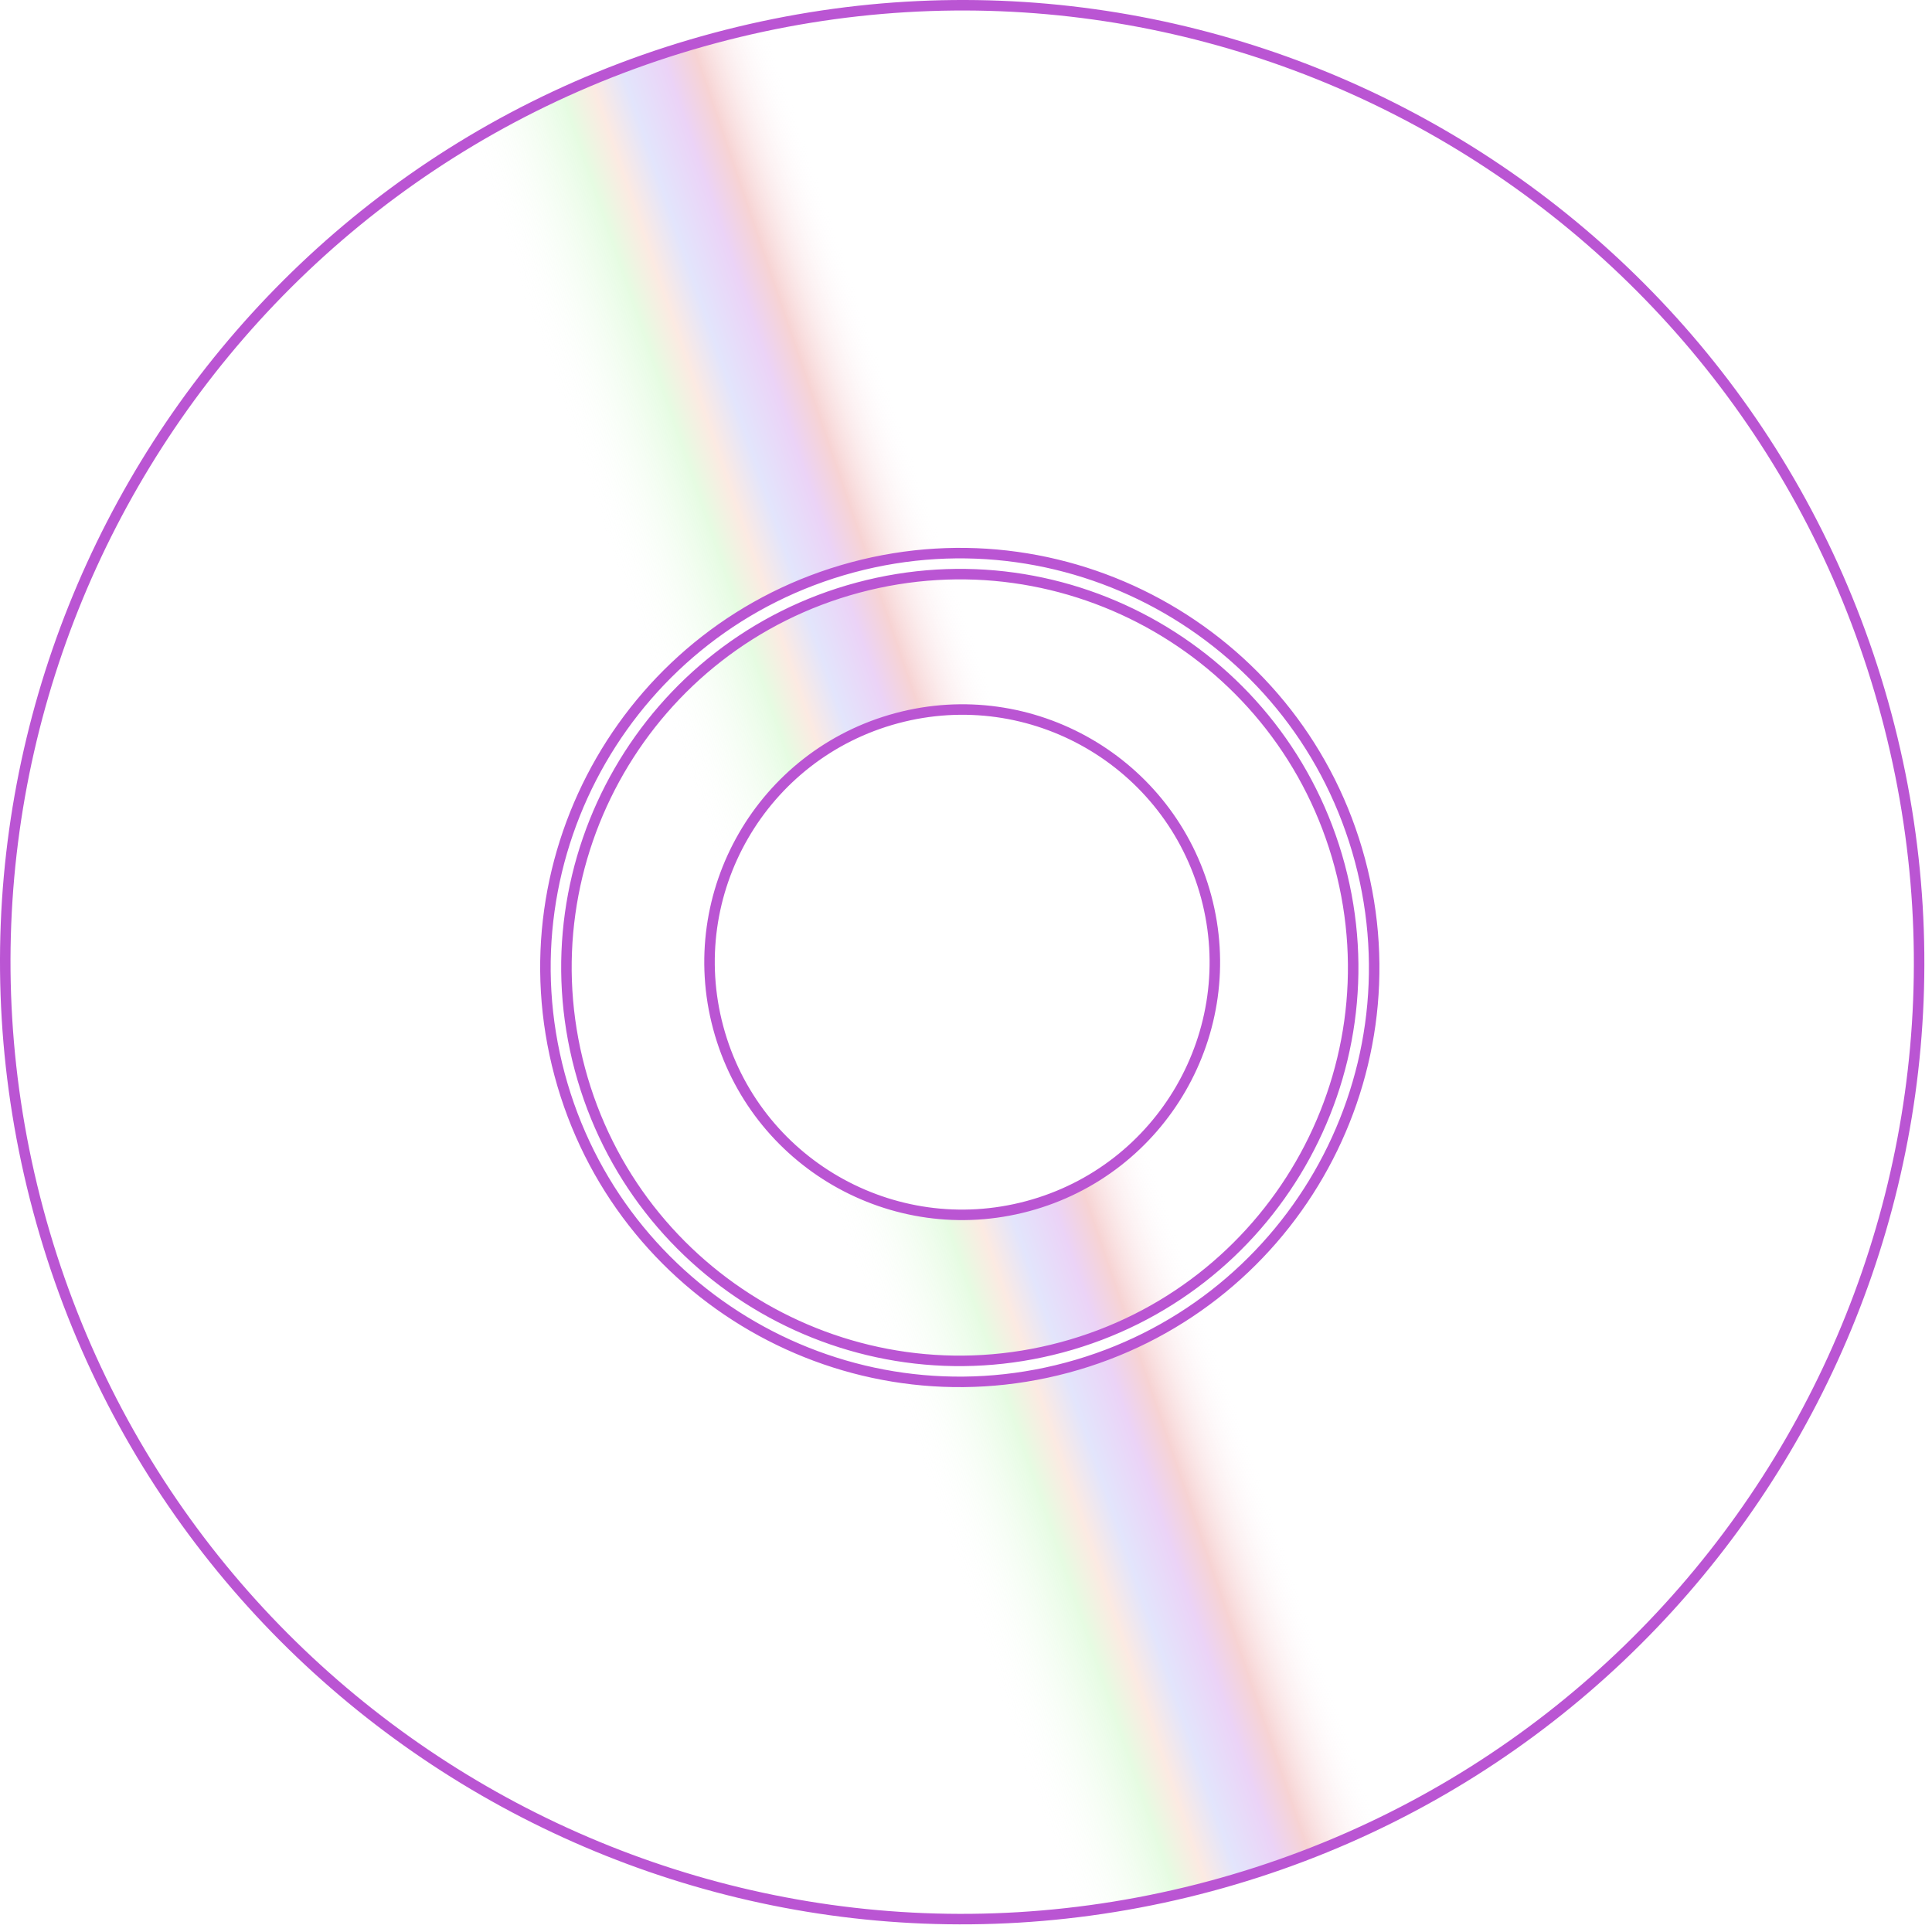
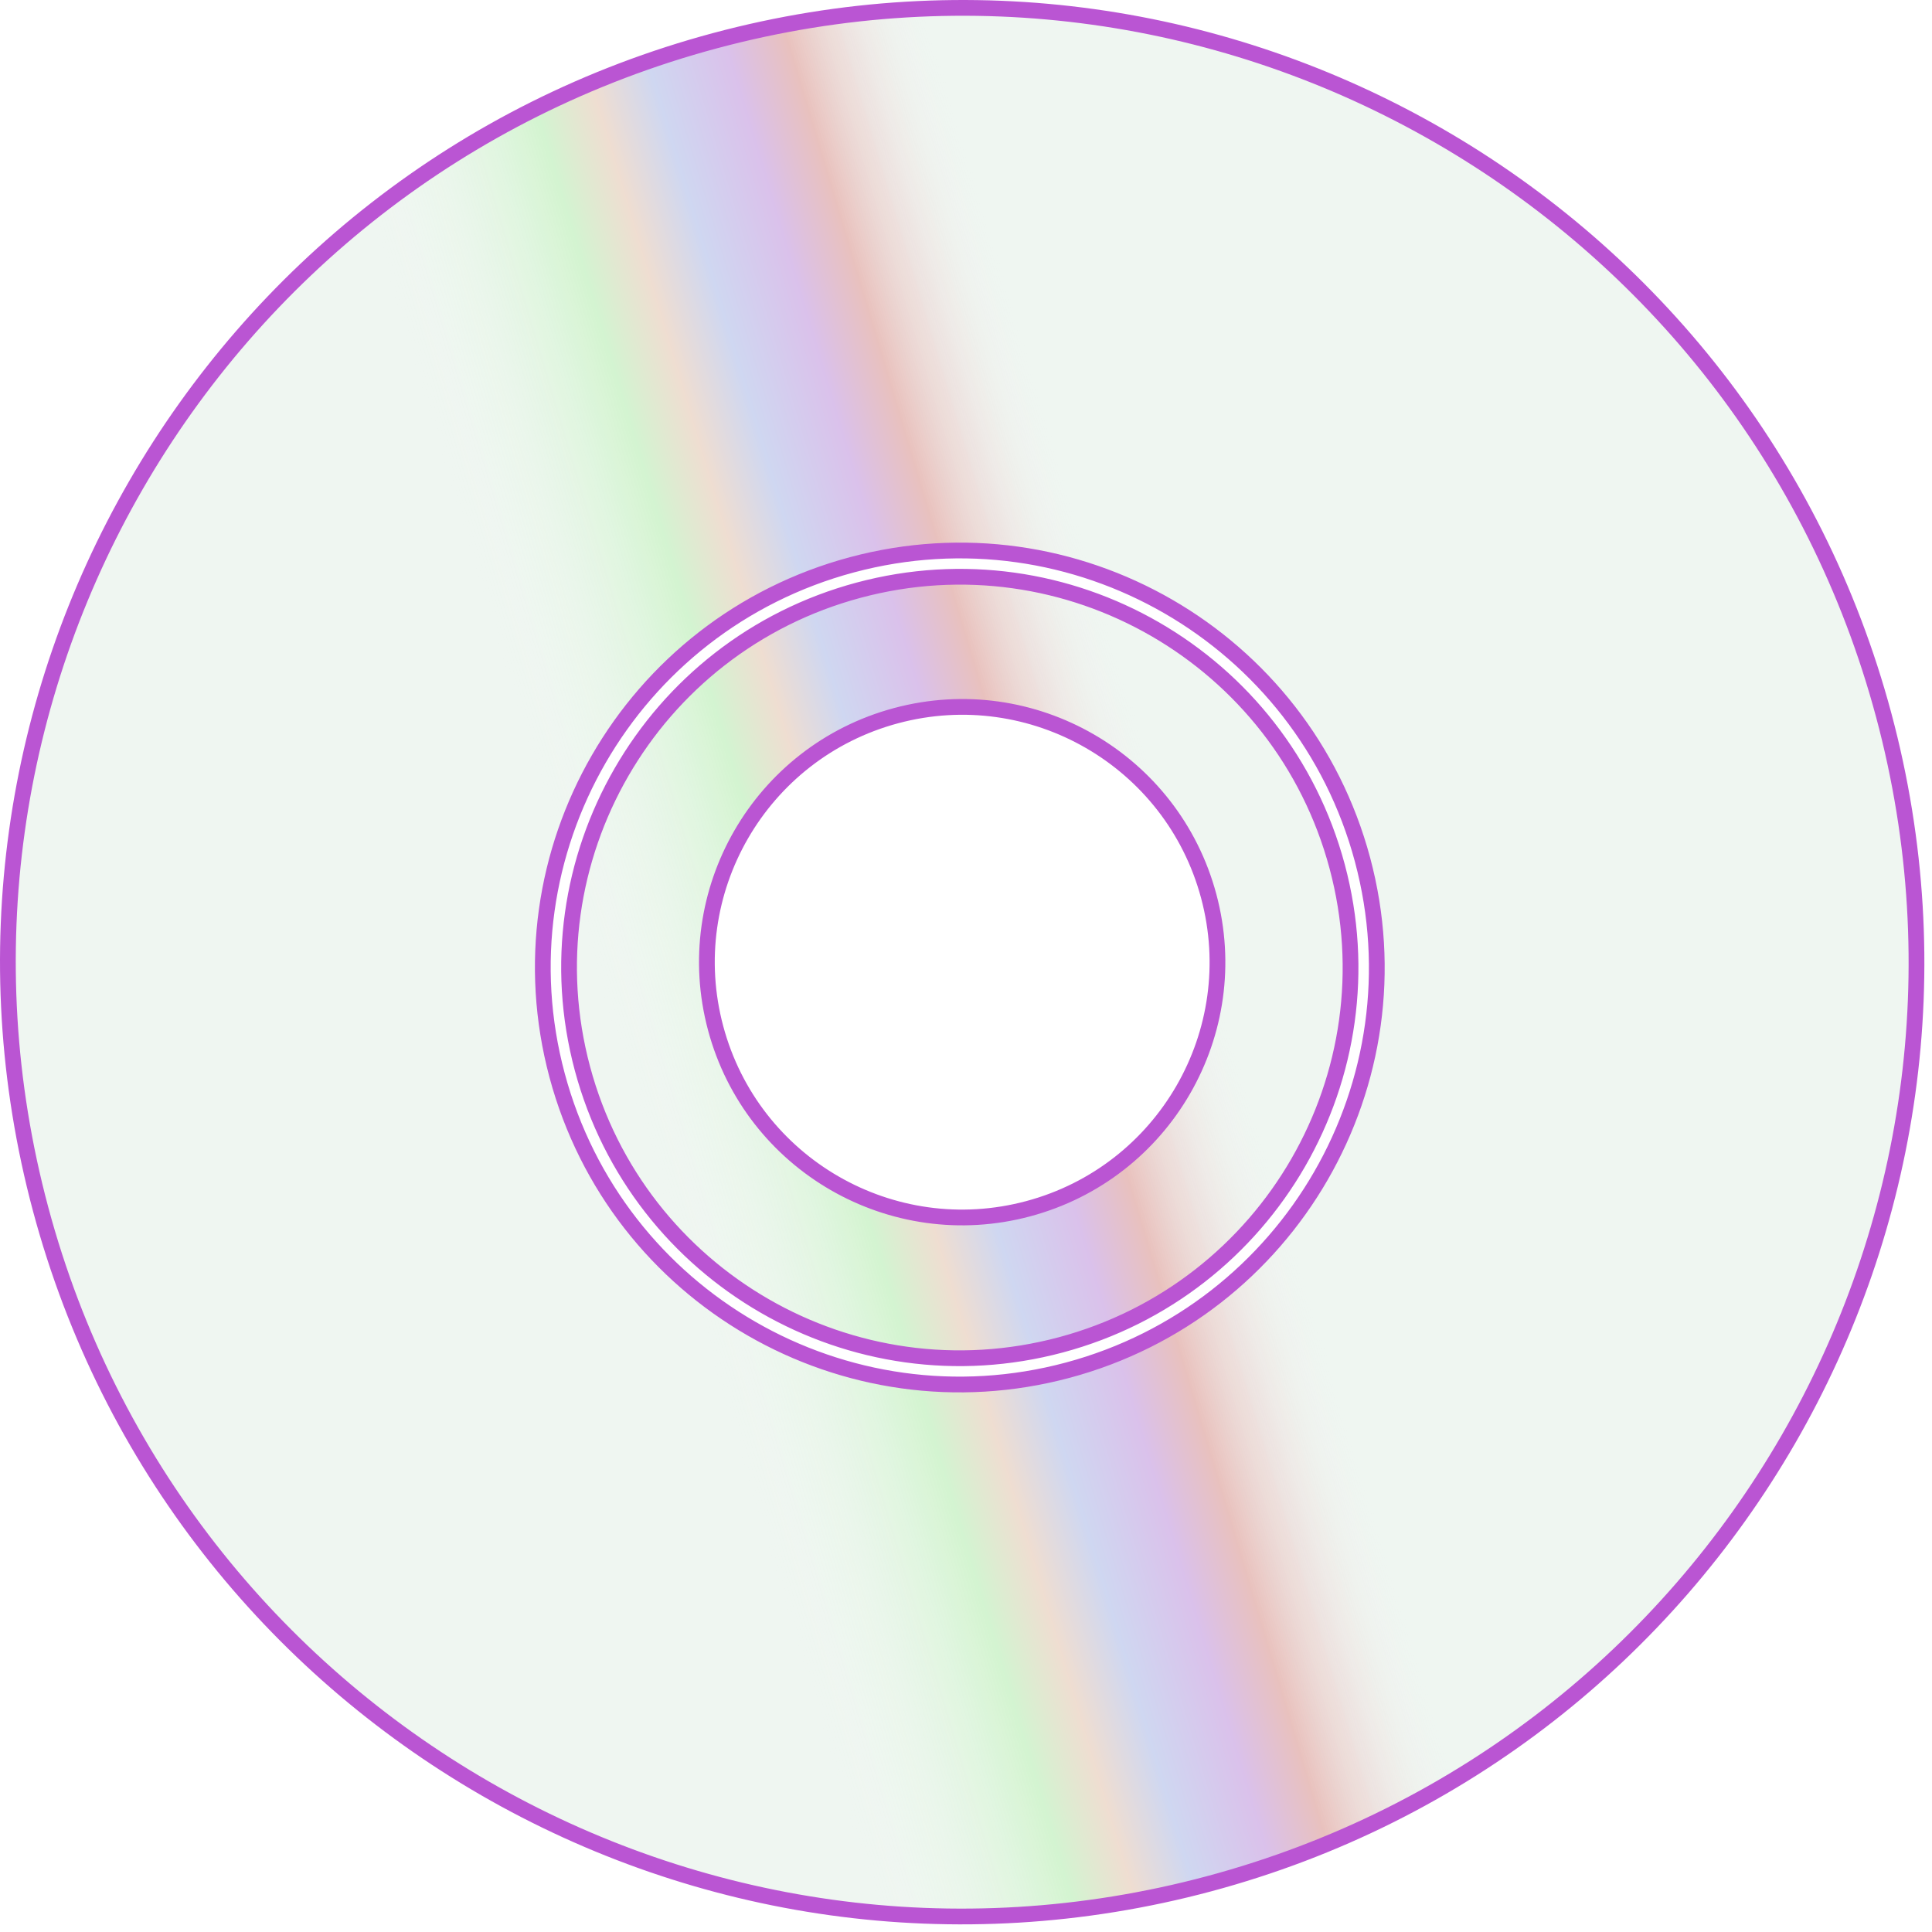
<svg xmlns="http://www.w3.org/2000/svg" width="184" height="184" viewBox="0 0 184 184" fill="none">
-   <path d="M179.646 68.055C192.67 116.661 163.825 166.622 115.219 179.646C66.613 192.67 16.651 163.825 3.627 115.219C-9.397 66.613 19.448 16.651 68.055 3.627C116.661 -9.397 166.622 19.448 179.646 68.055ZM97.863 114.875C110.697 111.436 118.314 98.244 114.875 85.41C111.436 72.576 98.244 64.96 85.41 68.399C72.576 71.838 64.96 85.029 68.399 97.863C71.838 110.697 85.029 118.314 97.863 114.875ZM127.589 82.449C132.943 102.43 121.085 122.968 101.104 128.322C81.123 133.676 60.585 121.818 55.231 101.837C49.877 81.856 61.735 61.318 81.716 55.964C101.697 50.61 122.235 62.468 127.589 82.449ZM101.622 130.254C122.67 124.614 135.16 102.979 129.521 81.931C123.881 60.883 102.246 48.392 81.198 54.032C60.15 59.672 47.659 81.307 53.299 102.355C58.939 123.403 80.574 135.894 101.622 130.254Z" fill="" />
-   <path d="M179.646 68.055C192.67 116.661 163.825 166.622 115.219 179.646C66.613 192.67 16.651 163.825 3.627 115.219C-9.397 66.613 19.448 16.651 68.055 3.627C116.661 -9.397 166.622 19.448 179.646 68.055ZM97.863 114.875C110.697 111.436 118.314 98.244 114.875 85.41C111.436 72.576 98.244 64.96 85.41 68.399C72.576 71.838 64.96 85.029 68.399 97.863C71.838 110.697 85.029 118.314 97.863 114.875ZM127.589 82.449C132.943 102.43 121.085 122.968 101.104 128.322C81.123 133.676 60.585 121.818 55.231 101.837C49.877 81.856 61.735 61.318 81.716 55.964C101.697 50.61 122.235 62.468 127.589 82.449ZM101.622 130.254C122.67 124.614 135.16 102.979 129.521 81.931C123.881 60.883 102.246 48.392 81.198 54.032C60.15 59.672 47.659 81.307 53.299 102.355C58.939 123.403 80.574 135.894 101.622 130.254Z" fill="url(#paint0_linear_29_115)" fill-opacity="0.2" />
-   <path d="M179.646 68.055C192.67 116.661 163.825 166.622 115.219 179.646C66.613 192.67 16.651 163.825 3.627 115.219C-9.397 66.613 19.448 16.651 68.055 3.627C116.661 -9.397 166.622 19.448 179.646 68.055ZM97.863 114.875C110.697 111.436 118.314 98.244 114.875 85.41C111.436 72.576 98.244 64.96 85.41 68.399C72.576 71.838 64.96 85.029 68.399 97.863C71.838 110.697 85.029 118.314 97.863 114.875ZM127.589 82.449C132.943 102.43 121.085 122.968 101.104 128.322C81.123 133.676 60.585 121.818 55.231 101.837C49.877 81.856 61.735 61.318 81.716 55.964C101.697 50.61 122.235 62.468 127.589 82.449ZM101.622 130.254C122.67 124.614 135.16 102.979 129.521 81.931C123.881 60.883 102.246 48.392 81.198 54.032C60.15 59.672 47.659 81.307 53.299 102.355C58.939 123.403 80.574 135.894 101.622 130.254Z" stroke="#BA55D3" />
+   <path d="M179.405 68.12C192.393 116.592 163.627 166.416 115.154 179.405C66.681 192.393 16.857 163.627 3.869 115.154C-9.119 66.681 19.647 16.857 68.12 3.869C116.592 -9.119 166.416 19.647 179.405 68.12ZM97.928 115.116C110.896 111.642 118.591 98.313 115.116 85.345C111.642 72.378 98.313 64.683 85.345 68.157C72.378 71.632 64.683 84.961 68.157 97.928C71.632 110.896 84.961 118.591 97.928 115.116ZM127.347 82.514C132.665 102.361 120.887 122.762 101.039 128.08C81.192 133.399 60.791 121.62 55.472 101.772C50.154 81.925 61.933 61.524 81.781 56.206C101.628 50.888 122.029 62.666 127.347 82.514ZM101.686 130.495C122.868 124.82 135.438 103.048 129.762 81.867C124.087 60.685 102.315 48.115 81.133 53.791C59.952 59.466 47.382 81.238 53.058 102.42C58.733 123.601 80.505 136.171 101.686 130.495Z" fill="#EFF6F1" />
+   <path d="M179.405 68.12C192.393 116.592 163.627 166.416 115.154 179.405C66.681 192.393 16.857 163.627 3.869 115.154C-9.119 66.681 19.647 16.857 68.12 3.869C116.592 -9.119 166.416 19.647 179.405 68.12ZM97.928 115.116C110.896 111.642 118.591 98.313 115.116 85.345C111.642 72.378 98.313 64.683 85.345 68.157C72.378 71.632 64.683 84.961 68.157 97.928C71.632 110.896 84.961 118.591 97.928 115.116ZM127.347 82.514C132.665 102.361 120.887 122.762 101.039 128.08C81.192 133.399 60.791 121.62 55.472 101.772C50.154 81.925 61.933 61.524 81.781 56.206C101.628 50.888 122.029 62.666 127.347 82.514ZM101.686 130.495C122.868 124.82 135.438 103.048 129.762 81.867C124.087 60.685 102.315 48.115 81.133 53.791C59.952 59.466 47.382 81.238 53.058 102.42C58.733 123.601 80.505 136.171 101.686 130.495Z" fill="url(#paint0_linear_29_115)" fill-opacity="0.25" />
+   <path d="M179.405 68.12C192.393 116.592 163.627 166.416 115.154 179.405C66.681 192.393 16.857 163.627 3.869 115.154C-9.119 66.681 19.647 16.857 68.12 3.869C116.592 -9.119 166.416 19.647 179.405 68.12ZM97.928 115.116C110.896 111.642 118.591 98.313 115.116 85.345C111.642 72.378 98.313 64.683 85.345 68.157C72.378 71.632 64.683 84.961 68.157 97.928C71.632 110.896 84.961 118.591 97.928 115.116ZM127.347 82.514C132.665 102.361 120.887 122.762 101.039 128.08C81.192 133.399 60.791 121.62 55.472 101.772C50.154 81.925 61.933 61.524 81.781 56.206C101.628 50.888 122.029 62.666 127.347 82.514ZM101.686 130.495C122.868 124.82 135.438 103.048 129.762 81.867C124.087 60.685 102.315 48.115 81.133 53.791C59.952 59.466 47.382 81.238 53.058 102.42C58.733 123.601 80.505 136.171 101.686 130.495Z" stroke="#BA55D3" stroke-width="1.5" />
  <defs>
-     <linearGradient id="paint0_linear_29_115" x1="47.075" y1="28.152" x2="78.115" y2="17.577" gradientUnits="userSpaceOnUse">
+     <linearGradient id="paint0_linear_29_115" x1="33.5" y1="31.5" x2="92" y2="14" gradientUnits="userSpaceOnUse">
      <stop offset="0.073" stop-color="#FFFEFF" stop-opacity="0" />
      <stop offset="0.375" stop-color="#81EF70" />
      <stop offset="0.469" stop-color="#EF9670" />
      <stop offset="0.562" stop-color="#707CEF" />
      <stop offset="0.688" stop-color="#9D24D6" />
      <stop offset="0.781" stop-color="#D62424" />
      <stop offset="1" stop-color="#FAEEFF" stop-opacity="0" />
    </linearGradient>
  </defs>
</svg>
